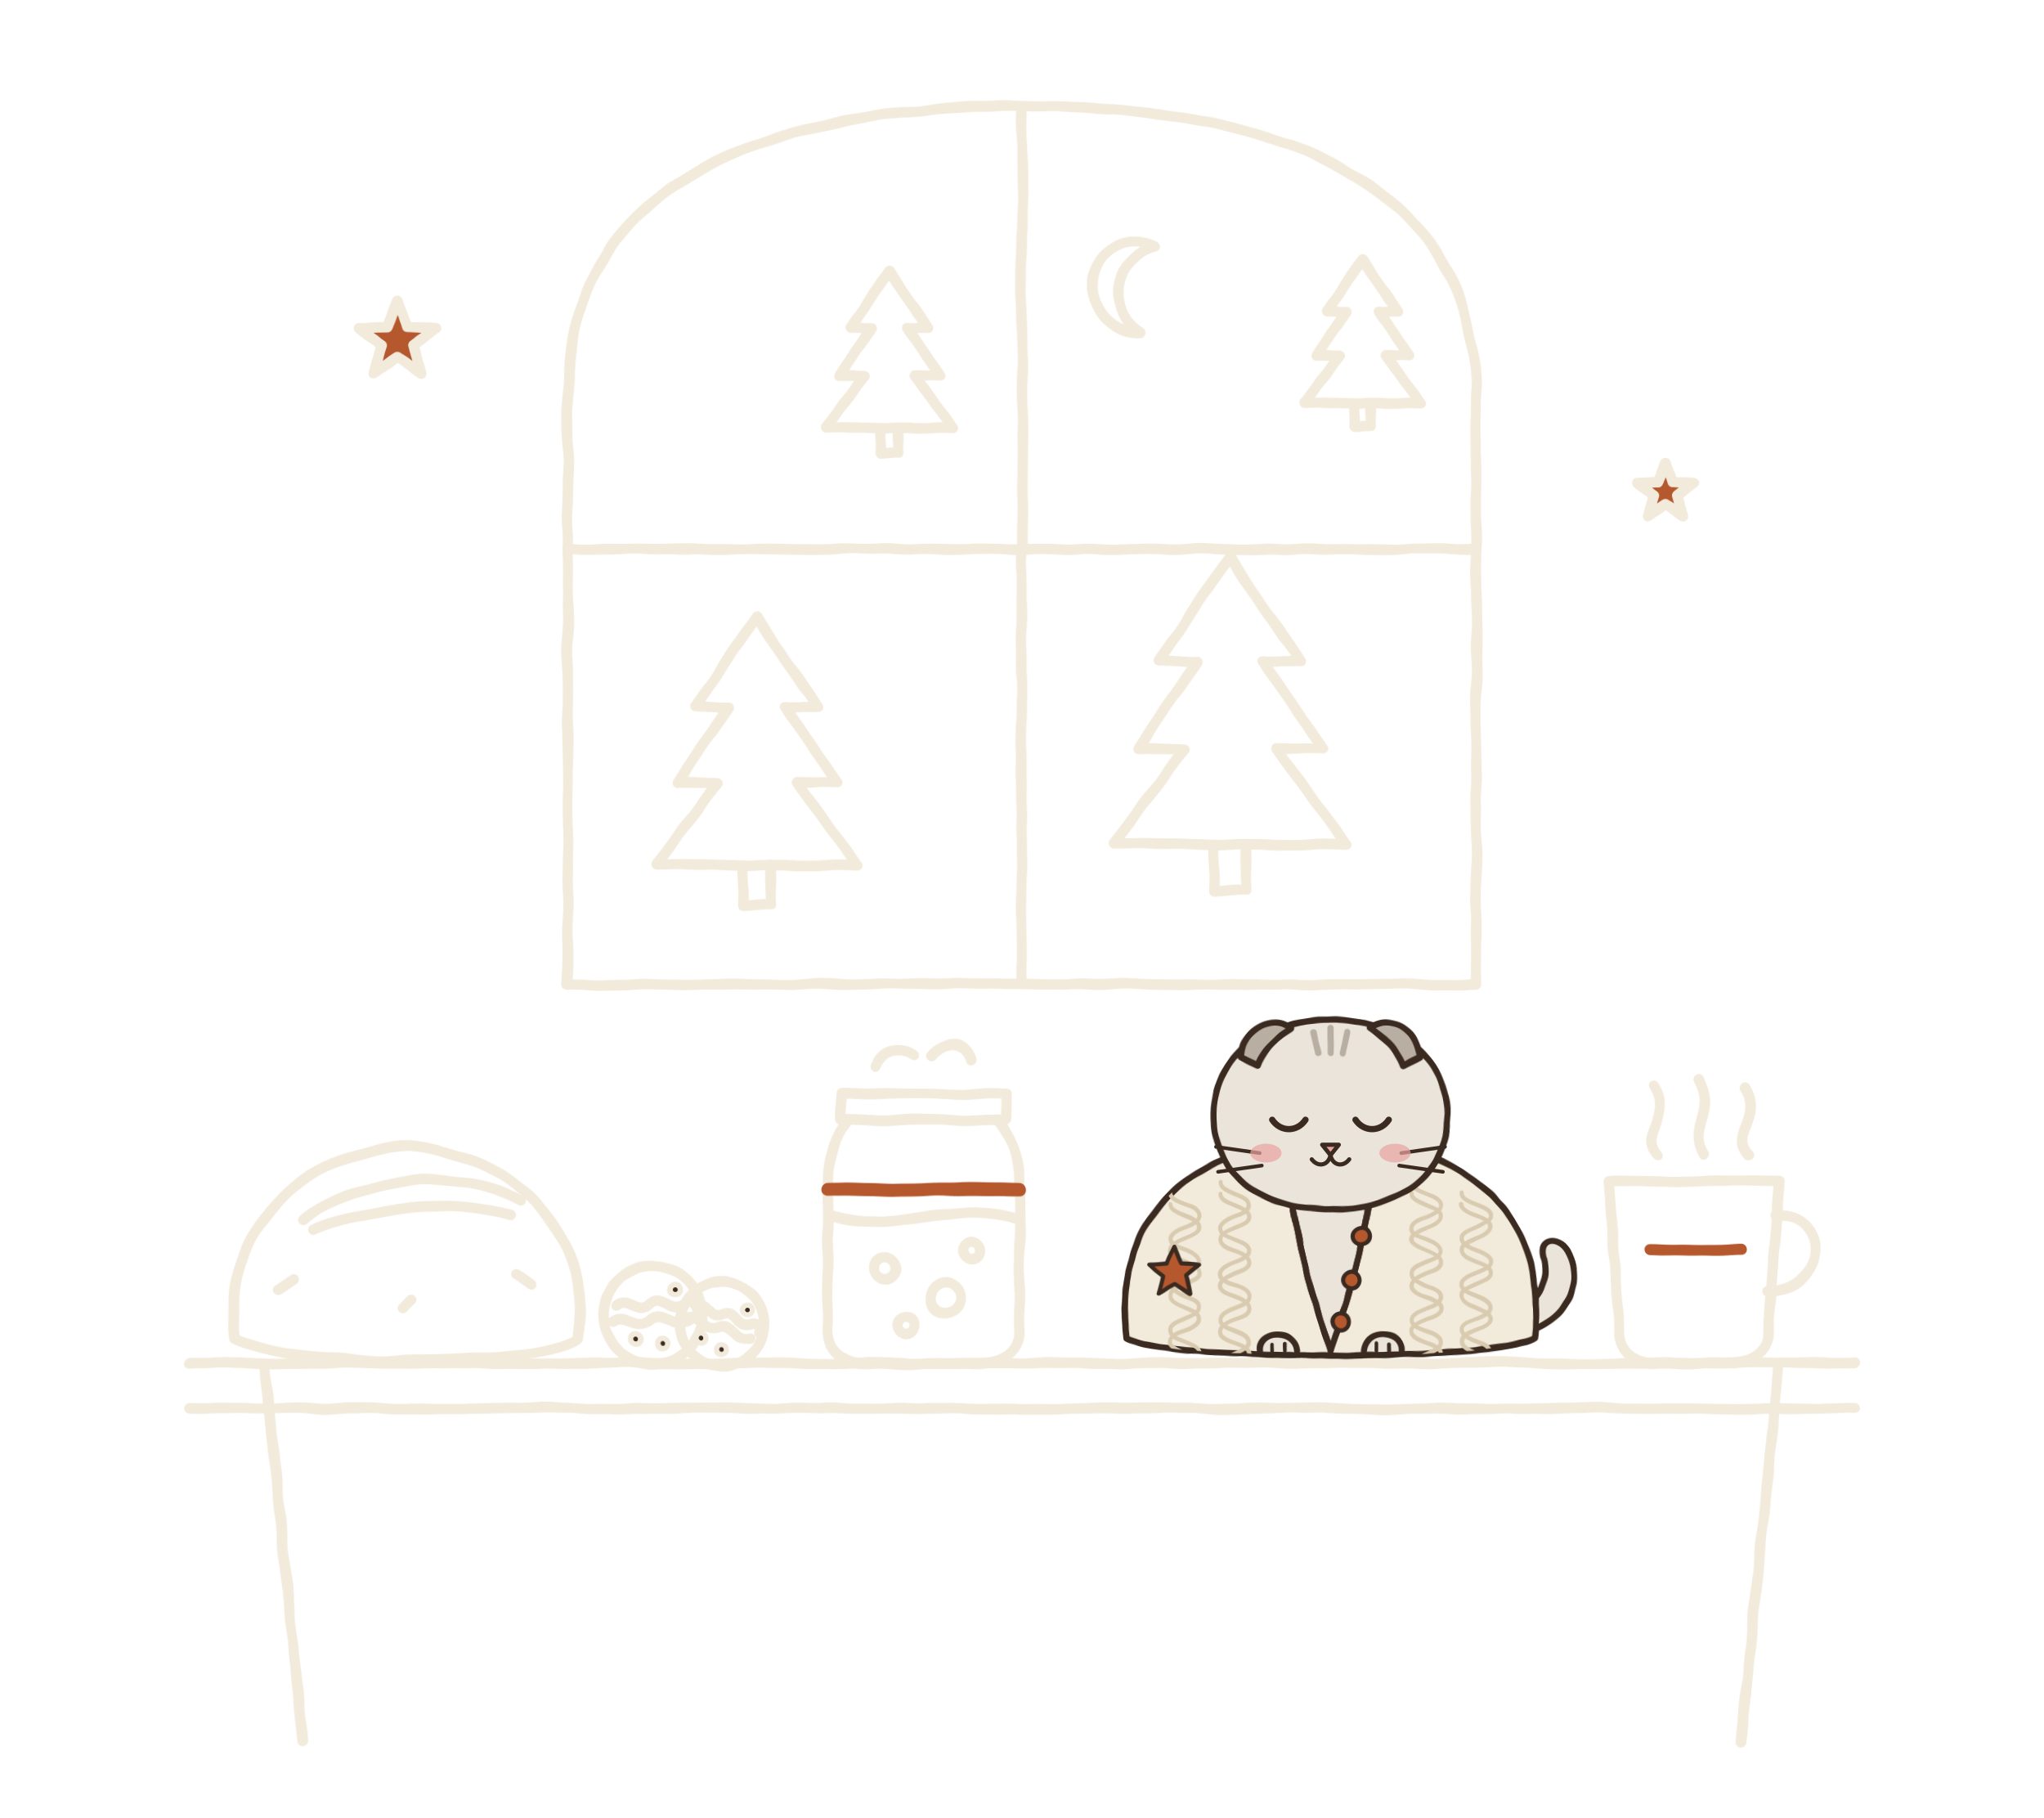
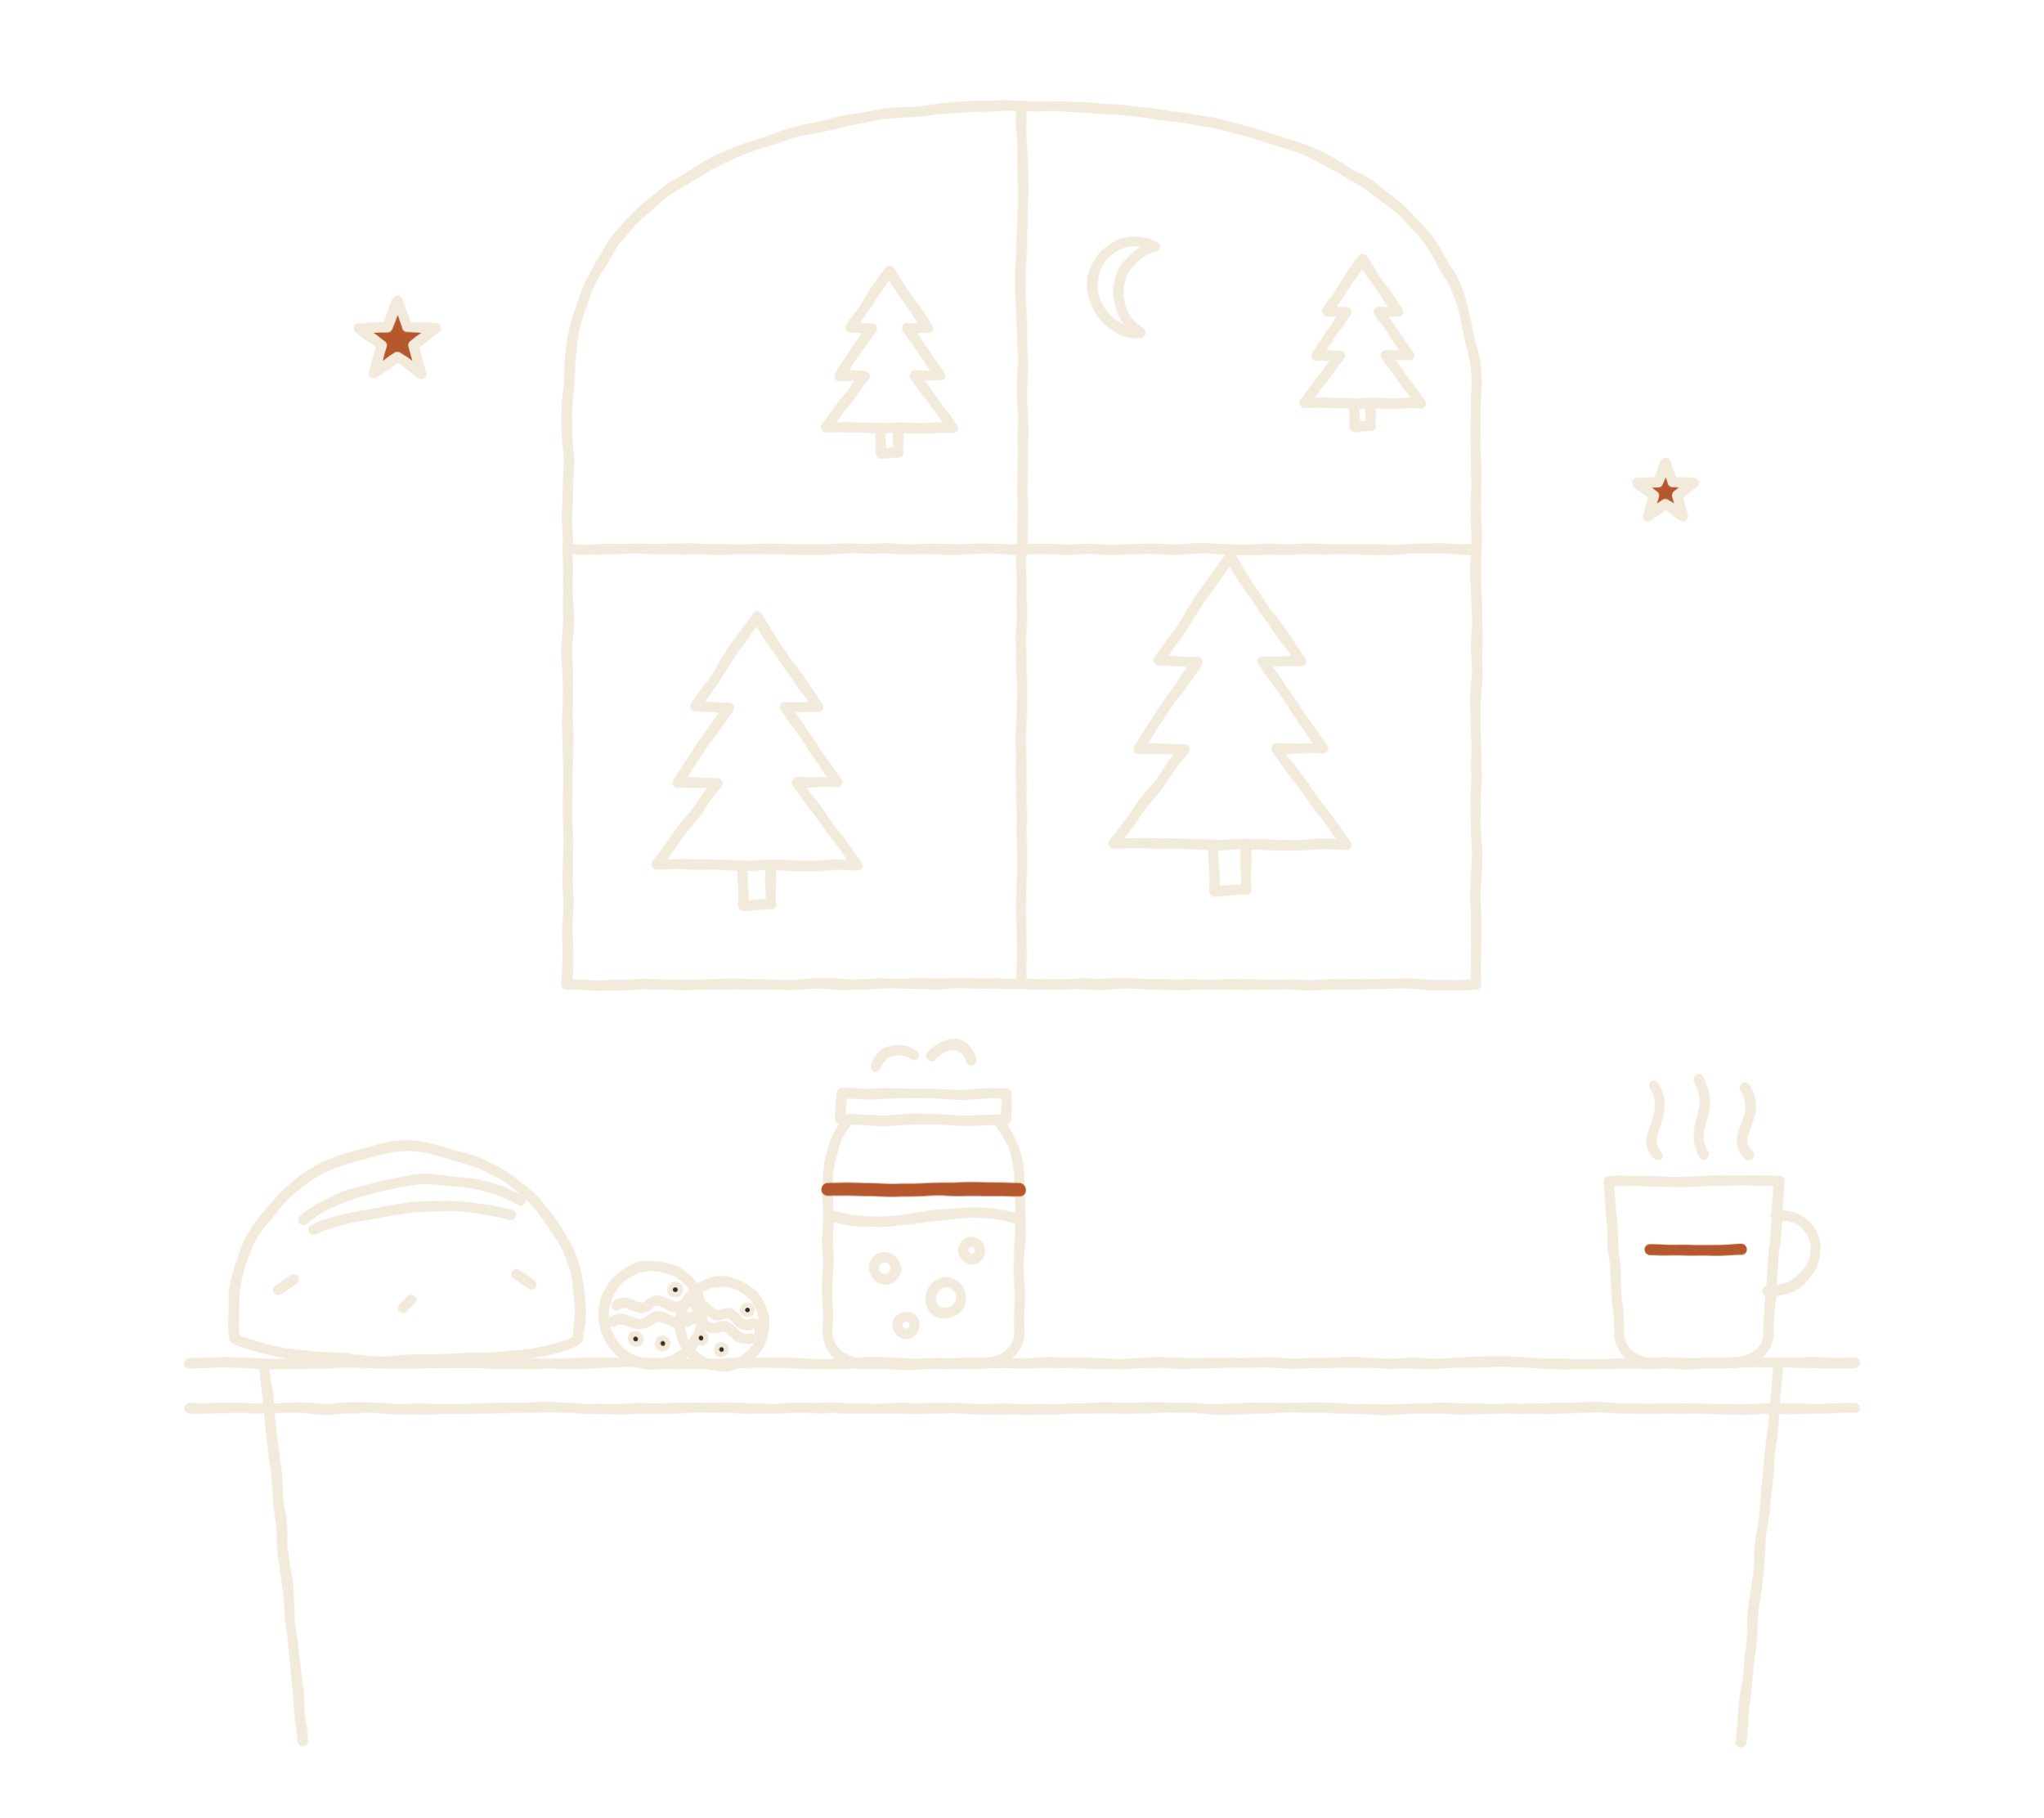
<svg xmlns="http://www.w3.org/2000/svg" viewBox="0 40 1080 960" width="1080" height="960">
  <defs>
    <filter id="mao" x="-10%" y="-10%" width="120%" height="120%">
      <feTurbulence type="fractalNoise" baseFrequency="0.04" numOctaves="2" seed="3" result="r" />
      <feDisplacementMap in="SourceGraphic" in2="r" scale="2.4" xChannelSelector="R" yChannelSelector="G" />
    </filter>
  </defs>
  <path fill="none" stroke="#F2EADB" stroke-width="5.5" stroke-linecap="round" stroke-linejoin="round" filter="url(#mao)" d="M300 560 L300 250 C300 150 380 96 540 96 C700 96 780 150 780 250 L780 560 Z" />
  <path fill="none" stroke="#F2EADB" stroke-width="5.5" stroke-linecap="round" stroke-linejoin="round" filter="url(#mao)" d="M540 100 L540 560 M300 330 L780 330" />
  <path fill="none" stroke="#F2EADB" stroke-width="5.5" stroke-linecap="round" stroke-linejoin="round" filter="url(#mao)" d="M280 560 L800 560" />
  <g transform="translate(400 440) rotate(0) scale(0.95) translate(-100 -100)" filter="url(#mao)" fill="none" stroke="#F2EADB" stroke-width="5.79" stroke-linecap="round" stroke-linejoin="round">
    <path d="M100 22 L66 72 L84 72 L56 114 L78 114 L44 160 L156 160 L122 114 L144 114 L116 72 L134 72 Z" />
    <path d="M92 160 L92 182 L108 182 L108 160" />
  </g>
  <g transform="translate(650 420) rotate(0) scale(1.1) translate(-100 -100)" filter="url(#mao)" fill="none" stroke="#F2EADB" stroke-width="5.00" stroke-linecap="round" stroke-linejoin="round">
    <path d="M100 22 L66 72 L84 72 L56 114 L78 114 L44 160 L156 160 L122 114 L144 114 L116 72 L134 72 Z" />
    <path d="M92 160 L92 182 L108 182 L108 160" />
  </g>
  <g transform="translate(470 230) rotate(0) scale(0.6) translate(-100 -100)" filter="url(#mao)" fill="none" stroke="#F2EADB" stroke-width="9.17" stroke-linecap="round" stroke-linejoin="round">
    <path d="M100 22 L66 72 L84 72 L56 114 L78 114 L44 160 L156 160 L122 114 L144 114 L116 72 L134 72 Z" />
    <path d="M92 160 L92 182 L108 182 L108 160" />
  </g>
  <g transform="translate(720 220) rotate(0) scale(0.55) translate(-100 -100)" filter="url(#mao)" fill="none" stroke="#F2EADB" stroke-width="10.00" stroke-linecap="round" stroke-linejoin="round">
    <path d="M100 22 L66 72 L84 72 L56 114 L78 114 L44 160 L156 160 L122 114 L144 114 L116 72 L134 72 Z" />
    <path d="M92 160 L92 182 L108 182 L108 160" />
  </g>
  <path fill="none" stroke="#F2EADB" stroke-width="5.5" stroke-linecap="round" stroke-linejoin="round" filter="url(#mao)" d="M610 170 C590 176 584 204 602 216 C580 216 570 190 584 174 C592 166 602 166 610 170 Z" />
  <path fill="none" stroke="#F2EADB" stroke-width="5.5" stroke-linecap="round" stroke-linejoin="round" filter="url(#mao)" d="M100 760 L980 760 M140 760 L160 960 M940 760 L920 960 M100 784 L980 784" />
  <g transform="translate(215 695) rotate(0) scale(1.3) translate(-100 -100)" filter="url(#mao)" fill="none" stroke="#F2EADB" stroke-width="4.23" stroke-linecap="round" stroke-linejoin="round">
    <path d="M30 140 C24 96 58 64 100 62 C142 64 176 96 170 140 C150 152 50 152 30 140 Z" />
    <path d="M58 92 C80 74 120 70 146 84" />
    <path d="M62 96 C86 86 118 84 142 90" />
    <path d="M48 120 L54 116 M150 118 L144 114 M98 128 L102 124" />
  </g>
  <g transform="translate(345 733) rotate(0) scale(0.42) translate(-100 -100)" filter="url(#mao)" fill="none" stroke="#F2EADB" stroke-width="13.10" stroke-linecap="round" stroke-linejoin="round">
    <circle cx="100" cy="104" r="62" />
    <path d="M54 92 C70 80 80 104 96 90 C112 76 122 104 140 90 C150 82 156 92 156 98" />
    <path d="M50 112 C66 102 78 124 96 110 C114 96 126 124 146 110" />
    <circle cx="78" cy="134" r="3.5" fill="#3A2A20" />
    <circle cx="112" cy="140" r="3.5" fill="#3A2A20" />
    <circle cx="128" cy="72" r="3.5" fill="#3A2A20" />
  </g>
  <g transform="translate(382 738) rotate(20) scale(0.36) translate(-100 -100)" filter="url(#mao)" fill="none" stroke="#F2EADB" stroke-width="15.28" stroke-linecap="round" stroke-linejoin="round">
    <circle cx="100" cy="104" r="62" />
    <path d="M54 92 C70 80 80 104 96 90 C112 76 122 104 140 90 C150 82 156 92 156 98" />
    <path d="M50 112 C66 102 78 124 96 110 C114 96 126 124 146 110" />
    <circle cx="78" cy="134" r="3.5" fill="#3A2A20" />
    <circle cx="112" cy="140" r="3.5" fill="#3A2A20" />
    <circle cx="128" cy="72" r="3.5" fill="#3A2A20" />
  </g>
  <g transform="translate(488 673) rotate(0) scale(1.15) translate(-100 -100)" filter="url(#mao)" fill="none" stroke="#F2EADB" stroke-width="4.78" stroke-linecap="round" stroke-linejoin="round">
    <path d="M62 52 L138 52 L138 64 L62 64 Z" />
    <path d="M66 64 C56 76 56 88 56 100 L56 160 C56 172 66 176 76 176 L124 176 C134 176 144 172 144 160 L144 100 C144 88 144 76 134 64" />
    <path d="M56 108 C80 116 120 100 144 110" />
    <path d="M56 96 L144 96" stroke="#B5582D" stroke-width="6" />
    <circle cx="82" cy="132" r="5" />
    <circle cx="110" cy="146" r="7" />
    <circle cx="122" cy="124" r="4" />
    <circle cx="92" cy="158" r="4" />
    <path d="M78 40 C82 32 90 30 96 34 M104 34 C110 26 120 28 122 36" />
  </g>
  <g transform="translate(900 680) rotate(0) scale(1.0) translate(-100 -100)" filter="url(#mao)" fill="none" stroke="#F2EADB" stroke-width="5.50" stroke-linecap="round" stroke-linejoin="round">
    <path d="M50 84 L140 84 L134 166 C132 176 124 180 114 180 L76 180 C66 180 58 176 56 166 Z" />
    <path d="M138 102 C166 100 168 140 134 142" />
    <path d="M76 70 C66 58 84 50 74 34 M100 70 C90 56 108 48 98 30 M124 70 C114 58 132 50 122 34" />
    <path d="M72 120 L120 120" stroke="#B5582D" stroke-width="6" />
  </g>
  <g transform="translate(210 220) rotate(0) scale(0.3) translate(-100 -100)" filter="url(#mao)" fill="none" stroke="#F2EADB" stroke-width="18.33" stroke-linecap="round" stroke-linejoin="round">
    <path d="M100 30 L118 76 L168 78 L128 108 L142 158 L100 128 L58 158 L72 108 L32 78 L82 76 Z" fill="#B5582D" />
  </g>
  <g transform="translate(880 300) rotate(0) scale(0.22) translate(-100 -100)" filter="url(#mao)" fill="none" stroke="#F2EADB" stroke-width="25.00" stroke-linecap="round" stroke-linejoin="round">
    <path d="M100 30 L118 76 L168 78 L128 108 L142 158 L100 128 L58 158 L72 108 L32 78 L82 76 Z" fill="#B5582D" />
  </g>
-   <g transform="translate(538 505) scale(0.55)">
-     <defs>
-       <filter id="mao" x="-5%" y="-5%" width="110%" height="110%">
-         <feTurbulence type="fractalNoise" baseFrequency="0.03" numOctaves="2" seed="7" result="r" />
-         <feDisplacementMap in="SourceGraphic" in2="r" scale="2.6" xChannelSelector="R" yChannelSelector="G" />
-       </filter>
-       <clipPath id="corpo">
-         <path d="M104 440 C92 336 148 254 300 248 C452 254 508 336 496 440 C462 462 138 462 104 440 Z" />
-       </clipPath>
-     </defs>
-     <g filter="url(#mao)" stroke="#3A2A20" stroke-width="6" stroke-linecap="round" stroke-linejoin="round">
-       <path d="M470 440 C520 430 548 392 528 356 C518 340 500 344 504 362 C516 392 486 420 446 430" fill="#EAE4DA" />
-       <path d="M104 440 C92 336 148 254 300 248 C452 254 508 336 496 440 C462 462 138 462 104 440 Z" fill="#F2EADB" />
-       <g clip-path="url(#corpo)" fill="none" stroke="#D9CBB0" stroke-width="4">
-         <path d="M146.0 300.0 C146.0 311.0 174.0 311.0 174.0 322.0M174.0 322.0 C174.0 333.0 146.0 333.0 146.0 344.0M146.0 344.0 C146.0 355.0 174.0 355.0 174.0 366.0M174.0 366.0 C174.0 377.0 146.0 377.0 146.0 388.0M146.0 388.0 C146.0 399.0 174.0 399.0 174.0 410.0M174.0 410.0 C174.0 421.0 146.0 421.0 146.0 432.0M146.0 432.0 C146.0 443.0 174.0 443.0 174.0 454.0" />
-         <path d="M146.0 311.0 C146.0 322.0 174.0 322.0 174.0 333.0M174.0 333.0 C174.0 344.0 146.0 344.0 146.0 355.0M146.0 355.0 C146.0 366.0 174.0 366.0 174.0 377.0M174.0 377.0 C174.0 388.0 146.0 388.0 146.0 399.0M146.0 399.0 C146.0 410.0 174.0 410.0 174.0 421.0M174.0 421.0 C174.0 432.0 146.0 432.0 146.0 443.0M146.0 443.0 C146.0 454.0 174.0 454.0 174.0 465.0" />
-         <path d="M194.0 290.0 C194.0 301.0 222.0 301.0 222.0 312.0M222.0 312.0 C222.0 323.0 194.0 323.0 194.0 334.0M194.0 334.0 C194.0 345.0 222.0 345.0 222.0 356.0M222.0 356.0 C222.0 367.0 194.0 367.0 194.0 378.0M194.0 378.0 C194.0 389.0 222.0 389.0 222.0 400.0M222.0 400.0 C222.0 411.0 194.0 411.0 194.0 422.0M194.0 422.0 C194.0 433.0 222.0 433.0 222.0 444.0M222.0 444.0 C222.0 455.0 194.0 455.0 194.0 466.0" />
-         <path d="M194.0 301.0 C194.0 312.0 222.0 312.0 222.0 323.0M222.0 323.0 C222.0 334.0 194.0 334.0 194.0 345.0M194.0 345.0 C194.0 356.0 222.0 356.0 222.0 367.0M222.0 367.0 C222.0 378.0 194.0 378.0 194.0 389.0M194.0 389.0 C194.0 400.0 222.0 400.0 222.0 411.0M222.0 411.0 C222.0 422.0 194.0 422.0 194.0 433.0M194.0 433.0 C194.0 444.0 222.0 444.0 222.0 455.0" />
-         <path d="M378.0 290.0 C378.0 301.0 406.0 301.0 406.0 312.0M406.0 312.0 C406.0 323.0 378.0 323.0 378.0 334.0M378.0 334.0 C378.0 345.0 406.0 345.0 406.0 356.0M406.0 356.0 C406.0 367.0 378.0 367.0 378.0 378.0M378.0 378.0 C378.0 389.0 406.0 389.0 406.0 400.0M406.0 400.0 C406.0 411.0 378.0 411.0 378.0 422.0M378.0 422.0 C378.0 433.0 406.0 433.0 406.0 444.0M406.0 444.0 C406.0 455.0 378.0 455.0 378.0 466.0" />
-         <path d="M378.0 301.0 C378.0 312.0 406.0 312.0 406.0 323.0M406.0 323.0 C406.0 334.0 378.0 334.0 378.0 345.0M378.0 345.0 C378.0 356.0 406.0 356.0 406.0 367.0M406.0 367.0 C406.0 378.0 378.0 378.0 378.0 389.0M378.0 389.0 C378.0 400.0 406.0 400.0 406.0 411.0M406.0 411.0 C406.0 422.0 378.0 422.0 378.0 433.0M378.0 433.0 C378.0 444.0 406.0 444.0 406.0 455.0" />
-         <path d="M426.0 300.0 C426.0 311.0 454.0 311.0 454.0 322.0M454.0 322.0 C454.0 333.0 426.0 333.0 426.0 344.0M426.0 344.0 C426.0 355.0 454.0 355.0 454.0 366.0M454.0 366.0 C454.0 377.0 426.0 377.0 426.0 388.0M426.0 388.0 C426.0 399.0 454.0 399.0 454.0 410.0M454.0 410.0 C454.0 421.0 426.0 421.0 426.0 432.0M426.0 432.0 C426.0 443.0 454.0 443.0 454.0 454.0" />
-         <path d="M426.0 311.0 C426.0 322.0 454.0 322.0 454.0 333.0M454.0 333.0 C454.0 344.0 426.0 344.0 426.0 355.0M426.0 355.0 C426.0 366.0 454.0 366.0 454.0 377.0M454.0 377.0 C454.0 388.0 426.0 388.0 426.0 399.0M426.0 399.0 C426.0 410.0 454.0 410.0 454.0 421.0M454.0 421.0 C454.0 432.0 426.0 432.0 426.0 443.0M426.0 443.0 C426.0 454.0 454.0 454.0 454.0 465.0" />
-       </g>
-       <path d="M262 300 C270 360 286 410 300 452 C314 410 330 360 338 300 Z" fill="#EAE4DA" />
-       <path d="M262 300 C270 360 286 410 300 452" fill="none" />
-       <path d="M338 300 C330 360 314 410 300 452" fill="none" />
-       <circle cx="330" cy="342" r="8" fill="#B5582D" stroke-width="4" />
-       <circle cx="320" cy="384" r="8" fill="#B5582D" stroke-width="4" />
-       <circle cx="310" cy="424" r="8" fill="#B5582D" stroke-width="4" />
-       <path d="M150 352 L157 368 L174 369 L161 380 L165 397 L150 388 L135 397 L139 380 L126 369 L143 368 Z" fill="#B5582D" stroke-width="4" />
-       <path d="M232 452 C230 432 266 430 268 452" fill="#EAE4DA" />
-       <path d="M332 452 C334 430 370 432 368 452" fill="#EAE4DA" />
-       <path d="M244 446 L244 452 M256 445 L256 452 M344 445 L344 452 M356 446 L356 452" fill="none" stroke-width="3.5" />
-       <path d="M188 236 C182 170 236 134 300 134 C364 134 418 170 412 236 C406 290 360 316 300 316 C240 316 194 290 188 236 Z" fill="#EAE4DA" />
-       <path d="M214 170 C216 142 244 128 262 142 C250 150 236 162 230 178 Z" fill="#B8AFA2" />
-       <path d="M386 170 C384 142 356 128 338 142 C350 150 364 162 370 178 Z" fill="#B8AFA2" />
-       <path d="M284 146 L288 166 M300 142 L300 166 M316 146 L312 166" fill="none" stroke="#B8AFA2" stroke-width="6" />
-     </g>
-     <g stroke="#3A2A20" stroke-linecap="round" stroke-linejoin="round" fill="none">
-       <path d="M244 230 C252 242 268 242 276 230" stroke-width="6" />
-       <path d="M324 230 C332 242 348 242 356 230" stroke-width="6" />
-       <path d="M292 254 L308 254 L300 264 Z" fill="#E9A3A0" stroke-width="4" />
-       <path d="M300 264 C298 274 288 276 282 268 M300 264 C302 274 312 276 318 268" stroke-width="4" />
-       <path d="M232 262 L190 256 M234 274 L192 280 M368 262 L410 256 M366 274 L408 280" stroke-width="3.5" />
-     </g>
-     <ellipse cx="238" cy="262" rx="15" ry="9" fill="#E9A3A0" opacity=".7" />
-     <ellipse cx="362" cy="262" rx="15" ry="9" fill="#E9A3A0" opacity=".7" />
-   </g>
</svg>
